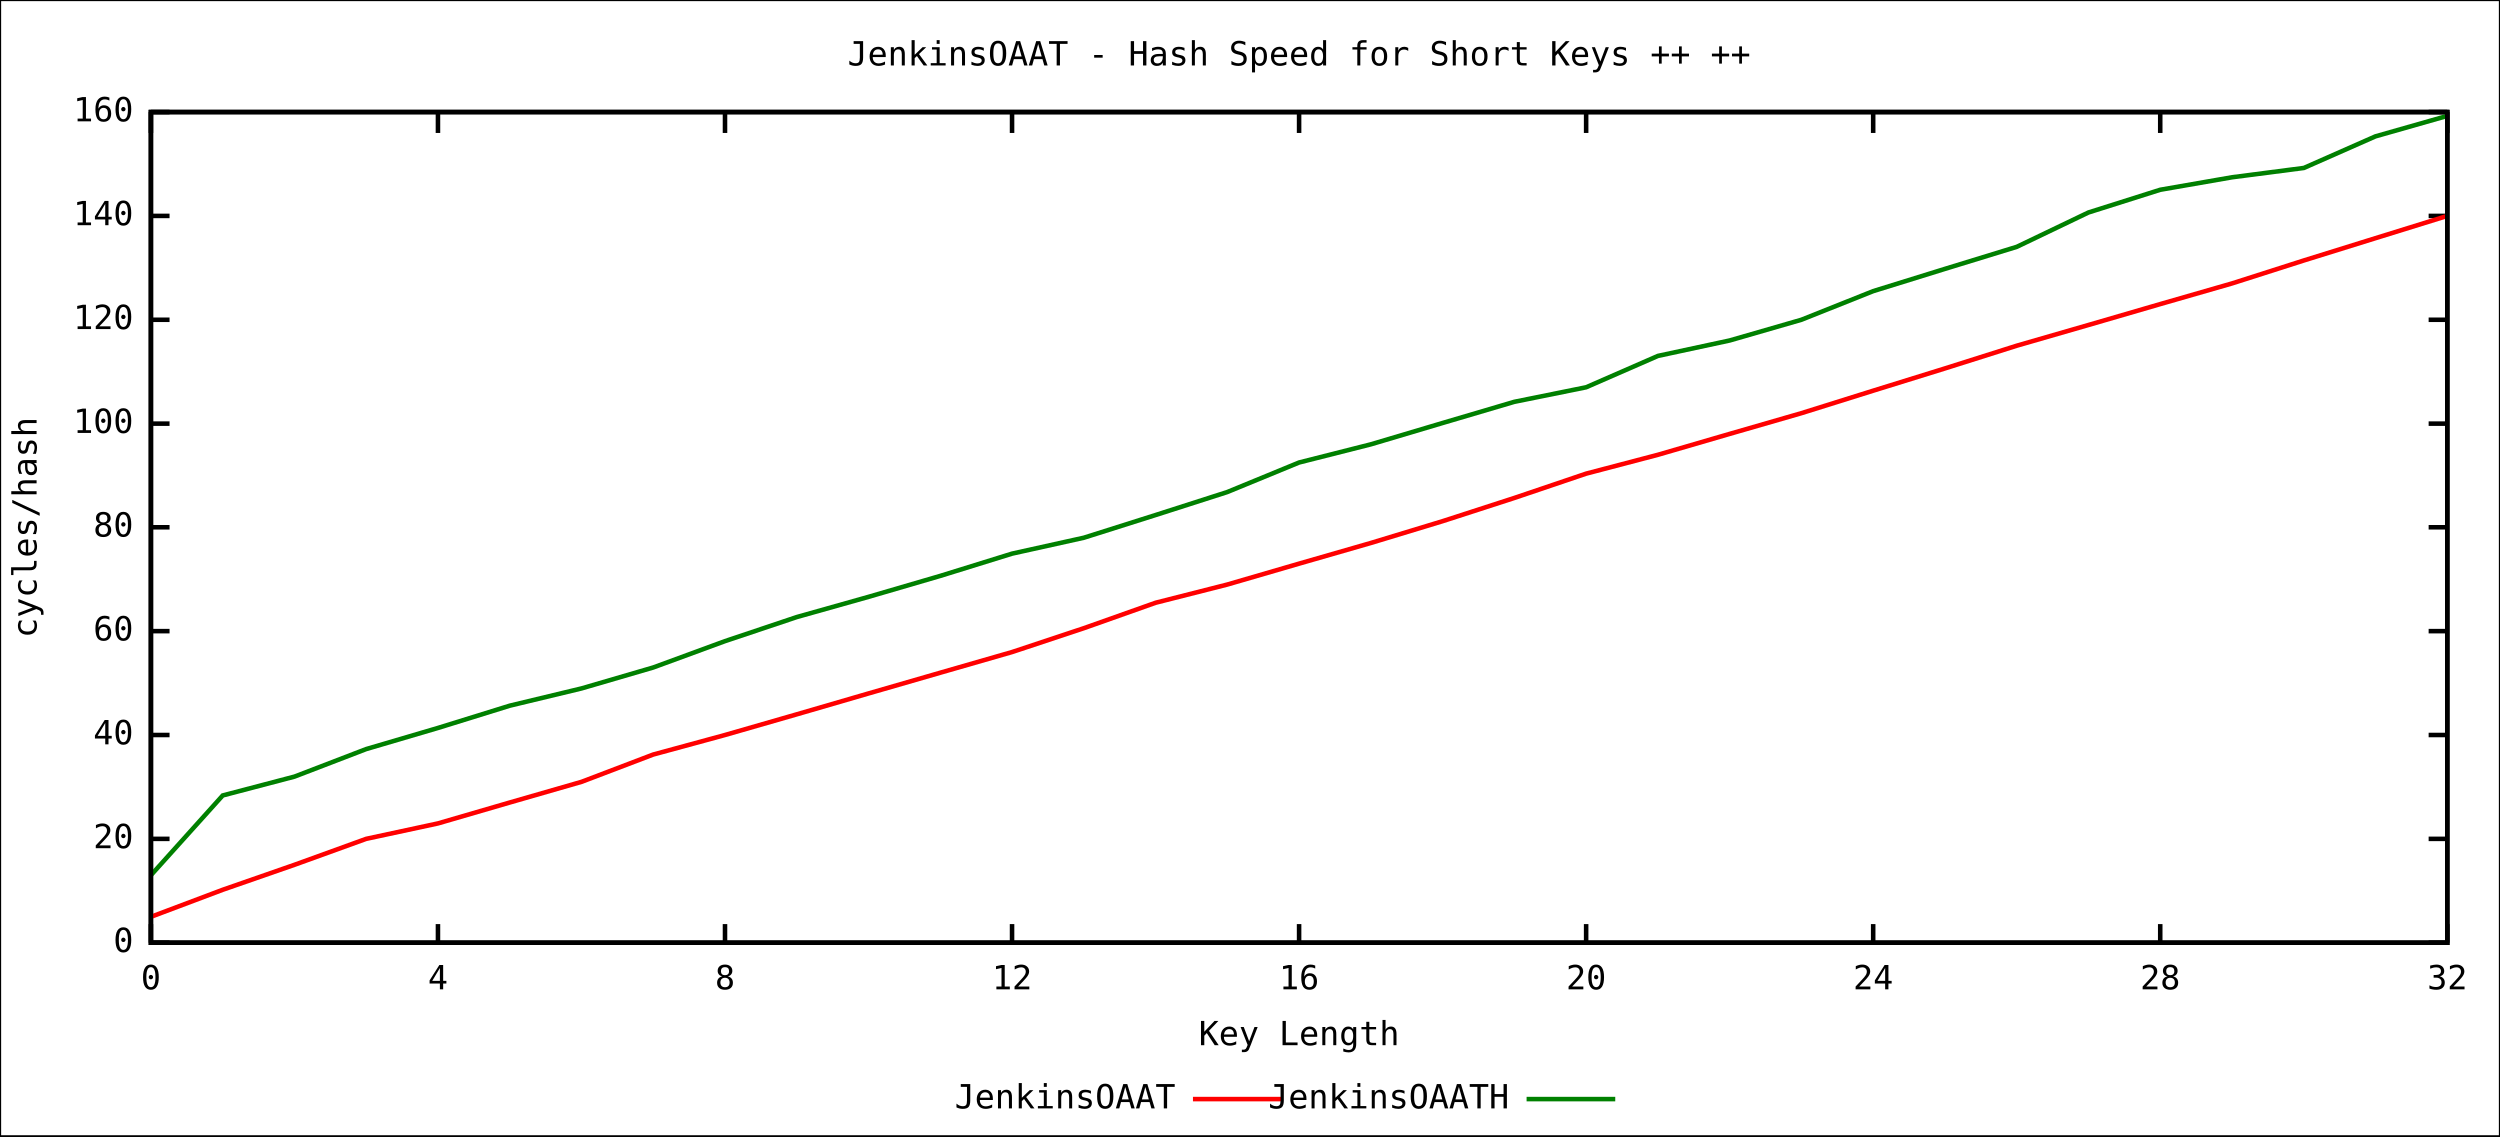
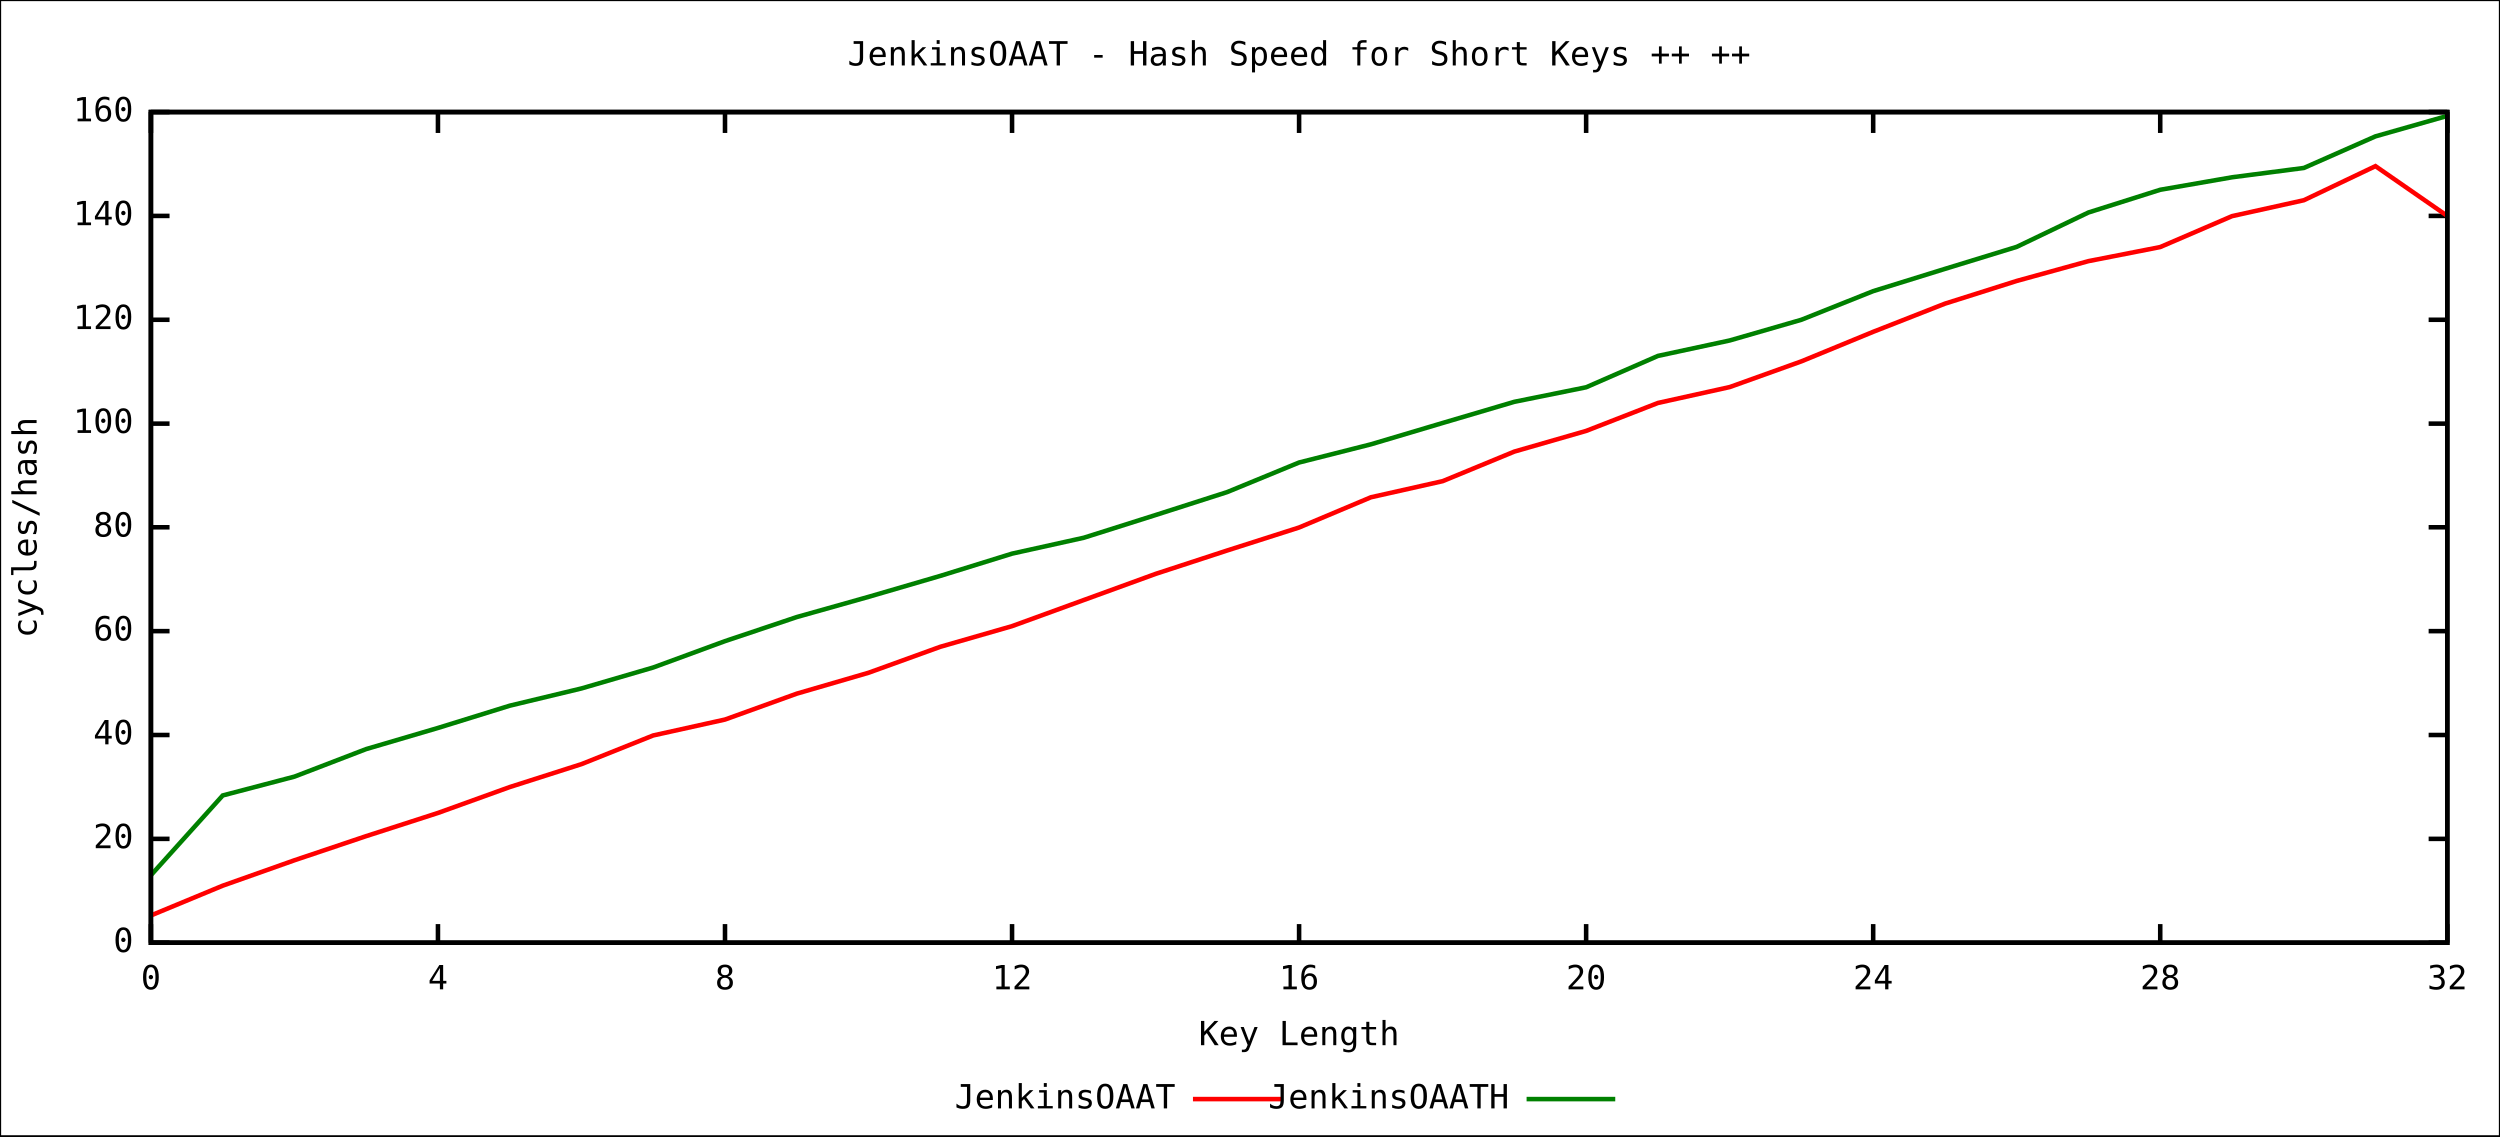
<svg xmlns="http://www.w3.org/2000/svg" xmlns:xlink="http://www.w3.org/1999/xlink" width="1100" height="500" viewBox="0 0 1100 500">
  <rect x="0" y="0" width="1100" height="500" fill="#ffffff" stroke="black" stroke-width="1" />
  <g id="gnuplot_canvas">
    <defs>
      <circle id="gpDot" r="0.5" stroke-width="0.5" />
      <path id="gpPt0" stroke-width="0.244" stroke="currentColor" d="M-1,0 h2 M0,-1 v2" />
      <path id="gpPt1" stroke-width="0.244" stroke="currentColor" d="M-1,-1 L1,1 M1,-1 L-1,1" />
      <path id="gpPt2" stroke-width="0.244" stroke="currentColor" d="M-1,0 L1,0 M0,-1 L0,1 M-1,-1 L1,1 M-1,1 L1,-1" />
      <rect id="gpPt3" stroke-width="0.244" stroke="currentColor" x="-1" y="-1" width="2" height="2" />
      <rect id="gpPt4" stroke-width="0.244" stroke="currentColor" fill="currentColor" x="-1" y="-1" width="2" height="2" />
      <circle id="gpPt5" stroke-width="0.244" stroke="currentColor" cx="0" cy="0" r="1" />
      <use xlink:href="#gpPt5" id="gpPt6" fill="currentColor" stroke="none" />
      <path id="gpPt7" stroke-width="0.244" stroke="currentColor" d="M0,-1.33 L-1.33,0.67 L1.33,0.67 z" />
      <use xlink:href="#gpPt7" id="gpPt8" fill="currentColor" stroke="none" />
      <use xlink:href="#gpPt7" id="gpPt9" stroke="currentColor" transform="rotate(180)" />
      <use xlink:href="#gpPt9" id="gpPt10" fill="currentColor" stroke="none" />
      <use xlink:href="#gpPt3" id="gpPt11" stroke="currentColor" transform="rotate(45)" />
      <use xlink:href="#gpPt11" id="gpPt12" fill="currentColor" stroke="none" />
    </defs>
    <g style="fill:none; color:white; stroke:currentColor; stroke-width:2.00; stroke-linecap:butt; stroke-linejoin:miter">
</g>
    <g style="fill:none; color:black; stroke:currentColor; stroke-width:2.00; stroke-linecap:butt; stroke-linejoin:miter">
      <path stroke="black" d="M66.4,414.8 L74.6,414.8 M1076.8,414.8 L1068.6,414.8  h0.01" />
      <g transform="translate(58.7,418.9)" style="stroke:none; fill:black; font-family:mono; font-size:11.00pt; text-anchor:end">
        <text> 0</text>
      </g>
      <path stroke="black" d="M66.4,369.1 L74.6,369.1 M1076.8,369.1 L1068.6,369.1  h0.01" />
      <g transform="translate(58.7,373.2)" style="stroke:none; fill:black; font-family:mono; font-size:11.00pt; text-anchor:end">
        <text> 20</text>
      </g>
      <path stroke="black" d="M66.4,323.4 L74.6,323.4 M1076.8,323.4 L1068.6,323.4  h0.01" />
      <g transform="translate(58.7,327.5)" style="stroke:none; fill:black; font-family:mono; font-size:11.00pt; text-anchor:end">
        <text> 40</text>
      </g>
      <path stroke="black" d="M66.4,277.7 L74.6,277.7 M1076.8,277.7 L1068.6,277.7  h0.01" />
      <g transform="translate(58.7,281.8)" style="stroke:none; fill:black; font-family:mono; font-size:11.00pt; text-anchor:end">
        <text> 60</text>
      </g>
      <path stroke="black" d="M66.4,232.0 L74.6,232.0 M1076.8,232.0 L1068.6,232.0  h0.01" />
      <g transform="translate(58.7,236.1)" style="stroke:none; fill:black; font-family:mono; font-size:11.00pt; text-anchor:end">
        <text> 80</text>
      </g>
      <path stroke="black" d="M66.4,186.4 L74.6,186.4 M1076.8,186.4 L1068.6,186.4  h0.01" />
      <g transform="translate(58.7,190.5)" style="stroke:none; fill:black; font-family:mono; font-size:11.00pt; text-anchor:end">
        <text> 100</text>
      </g>
      <path stroke="black" d="M66.4,140.7 L74.6,140.7 M1076.8,140.7 L1068.6,140.7  h0.01" />
      <g transform="translate(58.7,144.8)" style="stroke:none; fill:black; font-family:mono; font-size:11.00pt; text-anchor:end">
        <text> 120</text>
      </g>
      <path stroke="black" d="M66.4,95.0 L74.6,95.0 M1076.8,95.0 L1068.6,95.0  h0.01" />
      <g transform="translate(58.7,99.1)" style="stroke:none; fill:black; font-family:mono; font-size:11.00pt; text-anchor:end">
        <text> 140</text>
      </g>
      <path stroke="black" d="M66.4,49.3 L74.6,49.3 M1076.8,49.3 L1068.6,49.3  h0.01" />
      <g transform="translate(58.7,53.4)" style="stroke:none; fill:black; font-family:mono; font-size:11.00pt; text-anchor:end">
        <text> 160</text>
      </g>
      <path stroke="black" d="M66.4,414.8 L66.4,406.6 M66.4,49.3 L66.4,57.5  h0.01" />
      <g transform="translate(66.4,435.3)" style="stroke:none; fill:black; font-family:mono; font-size:11.00pt; text-anchor:middle">
        <text> 0</text>
      </g>
      <path stroke="black" d="M192.7,414.8 L192.7,406.6 M192.7,49.3 L192.7,57.5  h0.01" />
      <g transform="translate(192.7,435.3)" style="stroke:none; fill:black; font-family:mono; font-size:11.00pt; text-anchor:middle">
        <text> 4</text>
      </g>
      <path stroke="black" d="M319.0,414.8 L319.0,406.6 M319.0,49.3 L319.0,57.5  h0.01" />
      <g transform="translate(319.0,435.3)" style="stroke:none; fill:black; font-family:mono; font-size:11.00pt; text-anchor:middle">
        <text> 8</text>
      </g>
      <path stroke="black" d="M445.3,414.8 L445.3,406.6 M445.3,49.3 L445.3,57.5  h0.01" />
      <g transform="translate(445.3,435.3)" style="stroke:none; fill:black; font-family:mono; font-size:11.00pt; text-anchor:middle">
        <text> 12</text>
      </g>
      <path stroke="black" d="M571.6,414.8 L571.6,406.6 M571.6,49.3 L571.6,57.5  h0.01" />
      <g transform="translate(571.6,435.3)" style="stroke:none; fill:black; font-family:mono; font-size:11.00pt; text-anchor:middle">
        <text> 16</text>
      </g>
      <path stroke="black" d="M697.9,414.8 L697.9,406.6 M697.9,49.3 L697.9,57.5  h0.01" />
      <g transform="translate(697.9,435.3)" style="stroke:none; fill:black; font-family:mono; font-size:11.00pt; text-anchor:middle">
        <text> 20</text>
      </g>
      <path stroke="black" d="M824.2,414.8 L824.2,406.6 M824.2,49.3 L824.2,57.5  h0.01" />
      <g transform="translate(824.2,435.3)" style="stroke:none; fill:black; font-family:mono; font-size:11.00pt; text-anchor:middle">
        <text> 24</text>
      </g>
      <path stroke="black" d="M950.5,414.8 L950.5,406.6 M950.5,49.3 L950.5,57.5  h0.01" />
      <g transform="translate(950.5,435.3)" style="stroke:none; fill:black; font-family:mono; font-size:11.00pt; text-anchor:middle">
        <text> 28</text>
      </g>
      <path stroke="black" d="M1076.8,414.8 L1076.8,406.6 M1076.8,49.3 L1076.8,57.5  h0.01" />
      <g transform="translate(1076.8,435.3)" style="stroke:none; fill:black; font-family:mono; font-size:11.00pt; text-anchor:middle">
        <text> 32</text>
      </g>
      <path stroke="black" d="M66.4,49.3 L66.4,414.8 L1076.8,414.8 L1076.8,49.3 L66.4,49.3 Z  h0.01" />
      <g transform="translate(16.1,232.1) rotate(270)" style="stroke:none; fill:black; font-family:mono; font-size:11.00pt; text-anchor:middle">
        <text>cycles/hash</text>
      </g>
      <g transform="translate(571.6,459.9)" style="stroke:none; fill:black; font-family:mono; font-size:11.00pt; text-anchor:middle">
        <text>Key Length</text>
      </g>
      <g transform="translate(571.6,28.8)" style="stroke:none; fill:black; font-family:mono; font-size:11.00pt; text-anchor:middle">
        <text>JenkinsOAAT - Hash Speed for Short Keys <a href="JenkinsOAAT.medium.svg">++</a>
          <a href="JenkinsOAAT.long.svg">++</a>
        </text>
      </g>
    </g>
    <g id="JenkinsOAAT">
      <g style="fill:none; color:red; stroke:currentColor; stroke-width:2.00; stroke-linecap:butt; stroke-linejoin:miter">
        <g visibility="visible">
          <g transform="translate(517.2,487.7)" style="stroke:none; fill:black; font-family:mono; font-size:11.00pt; text-anchor:end">
            <text>JenkinsOAAT</text>
          </g>
          <path d="M524.9,483.6 L563.9,483.6  h0.01" />
        </g>
-         <path d="M66.4,403.4 L98.0,391.5 L129.6,380.5 L161.1,369.1 L192.7,362.3 L224.3,353.1 L255.9,344.0 L287.4,332.0    L319.0,323.4 L350.6,314.3 L382.2,305.1 L413.7,296.0 L445.3,286.9 L476.9,276.4 L508.5,265.2 L540.0,257.2    L571.6,248.0 L603.2,238.9 L634.8,229.3 L666.3,219.1 L697.9,208.4 L729.5,200.1 L761.1,190.9 L792.6,181.8    L824.2,171.9 L855.8,162.1 L887.4,152.1 L918.9,143.0 L950.5,133.8 L982.1,124.7 L1013.7,114.6 L1045.2,104.8    L1076.8,95.0  h0.01" />
+         <path d="M66.4,402.8 L98.0,389.7 L129.6,378.5 L161.1,367.9 L192.7,357.7 L224.3,346.3 L255.9,336.2 L287.4,323.6    L319.0,316.6 L350.6,305.2 L382.2,296.0 L413.7,284.6 L445.3,275.5 L476.9,264.0 L508.5,252.5 L540.0,242.2    L571.6,232.1 L603.2,218.8 L634.8,211.7 L666.3,198.7 L697.9,189.6 L729.5,177.3 L761.1,170.3 L792.6,159.0    L824.2,146.0 L855.8,133.6 L887.4,123.6 L918.9,114.9 L950.5,108.7 L982.1,95.1 L1013.7,88.1 L1045.2,73.1    L1076.8,95.0  h0.01" />
      </g>
    </g>
    <g id="JenkinsOAATH">
      <g style="fill:none; color:green; stroke:currentColor; stroke-width:2.00; stroke-linecap:butt; stroke-linejoin:miter">
        <g visibility="visible">
          <g transform="translate(664.0,487.7)" style="stroke:none; fill:black; font-family:mono; font-size:11.00pt; text-anchor:end">
            <text>JenkinsOAATH</text>
          </g>
          <path d="M671.7,483.6 L710.7,483.6  h0.01" />
        </g>
        <path d="M66.4,385.1 L98.0,350.0 L129.6,341.7 L161.1,329.6 L192.7,320.3 L224.3,310.5 L255.9,302.9 L287.4,293.7    L319.0,282.1 L350.6,271.5 L382.2,262.6 L413.7,253.4 L445.3,243.6 L476.9,236.6 L508.5,226.6 L540.0,216.5    L571.6,203.5 L603.2,195.5 L634.8,186.1 L666.3,176.8 L697.9,170.4 L729.5,156.6 L761.1,149.8 L792.6,140.7    L824.2,128.1 L855.8,118.3 L887.4,108.6 L918.9,93.5 L950.5,83.5 L982.1,78.0 L1013.7,73.9 L1045.2,60.0    L1076.8,51.0  h0.01" />
      </g>
    </g>
    <g style="fill:none; color:black; stroke:currentColor; stroke-width:2.00; stroke-linecap:butt; stroke-linejoin:miter">
      <path stroke="black" d="M66.4,49.3 L66.4,414.8 L1076.8,414.8 L1076.8,49.3 L66.4,49.3 Z  h0.01" />
    </g>
  </g>
  <text id="coord_text" text-anchor="start" pointer-events="none" font-size="12" font-family="Arial" visibility="hidden"> </text>
</svg>
